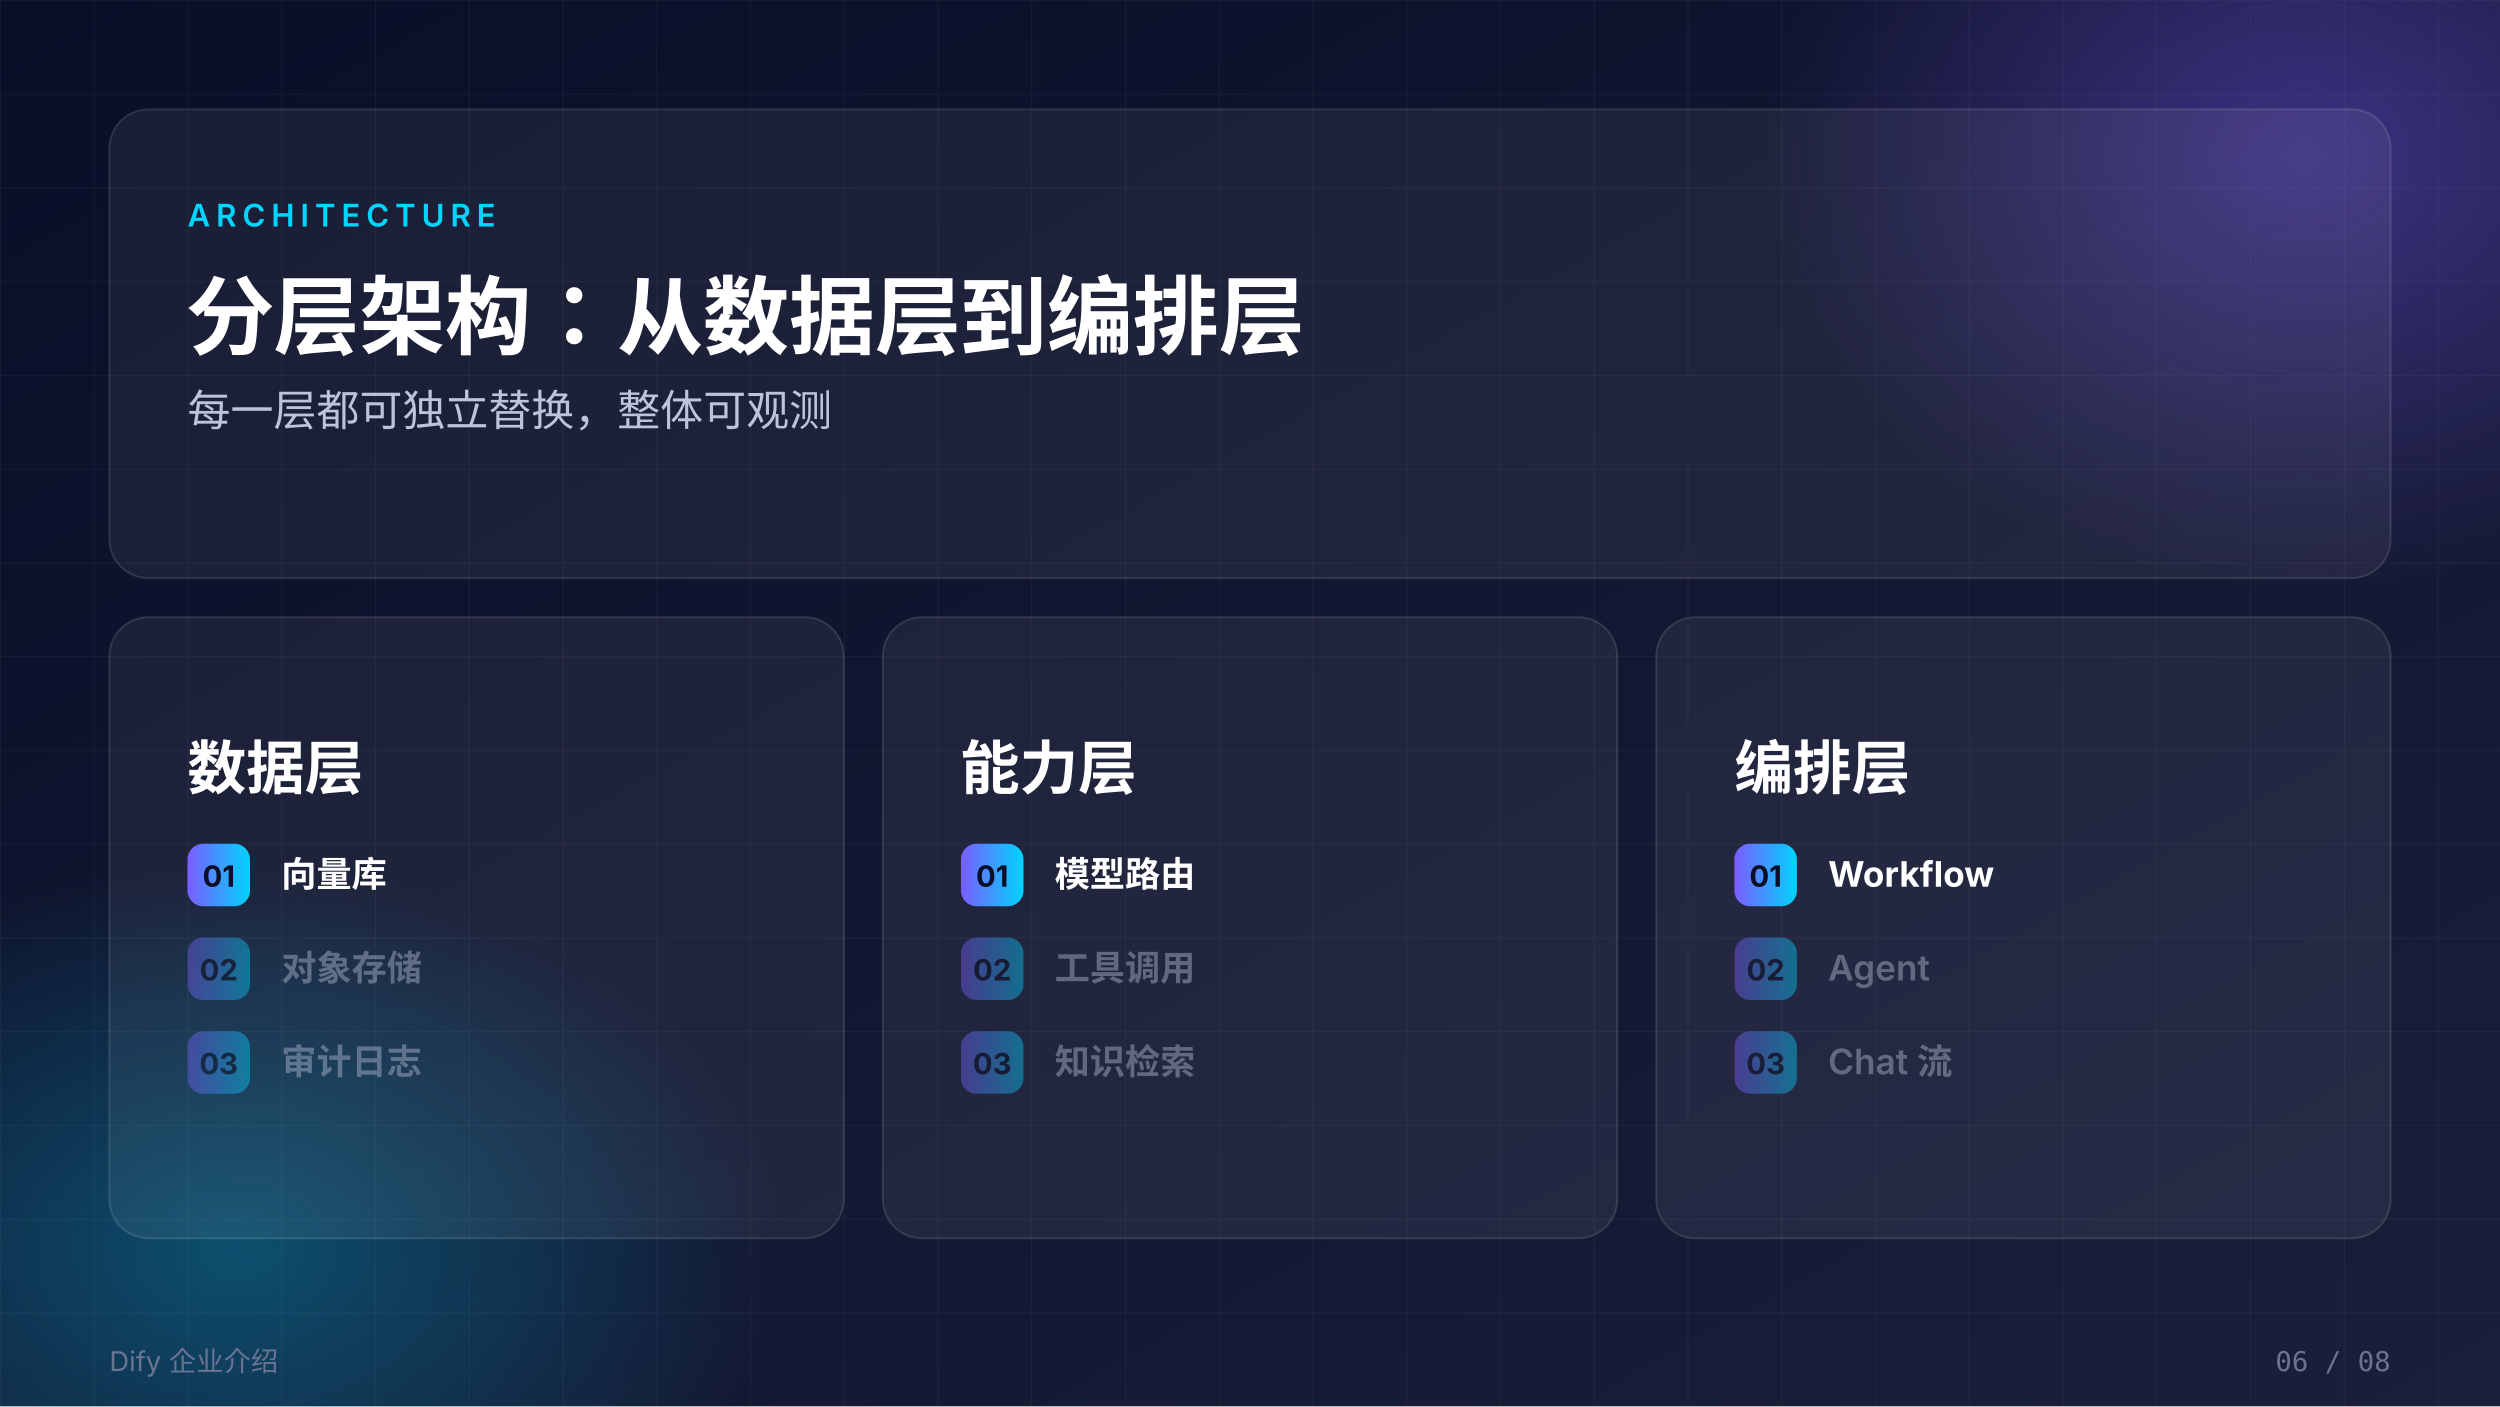
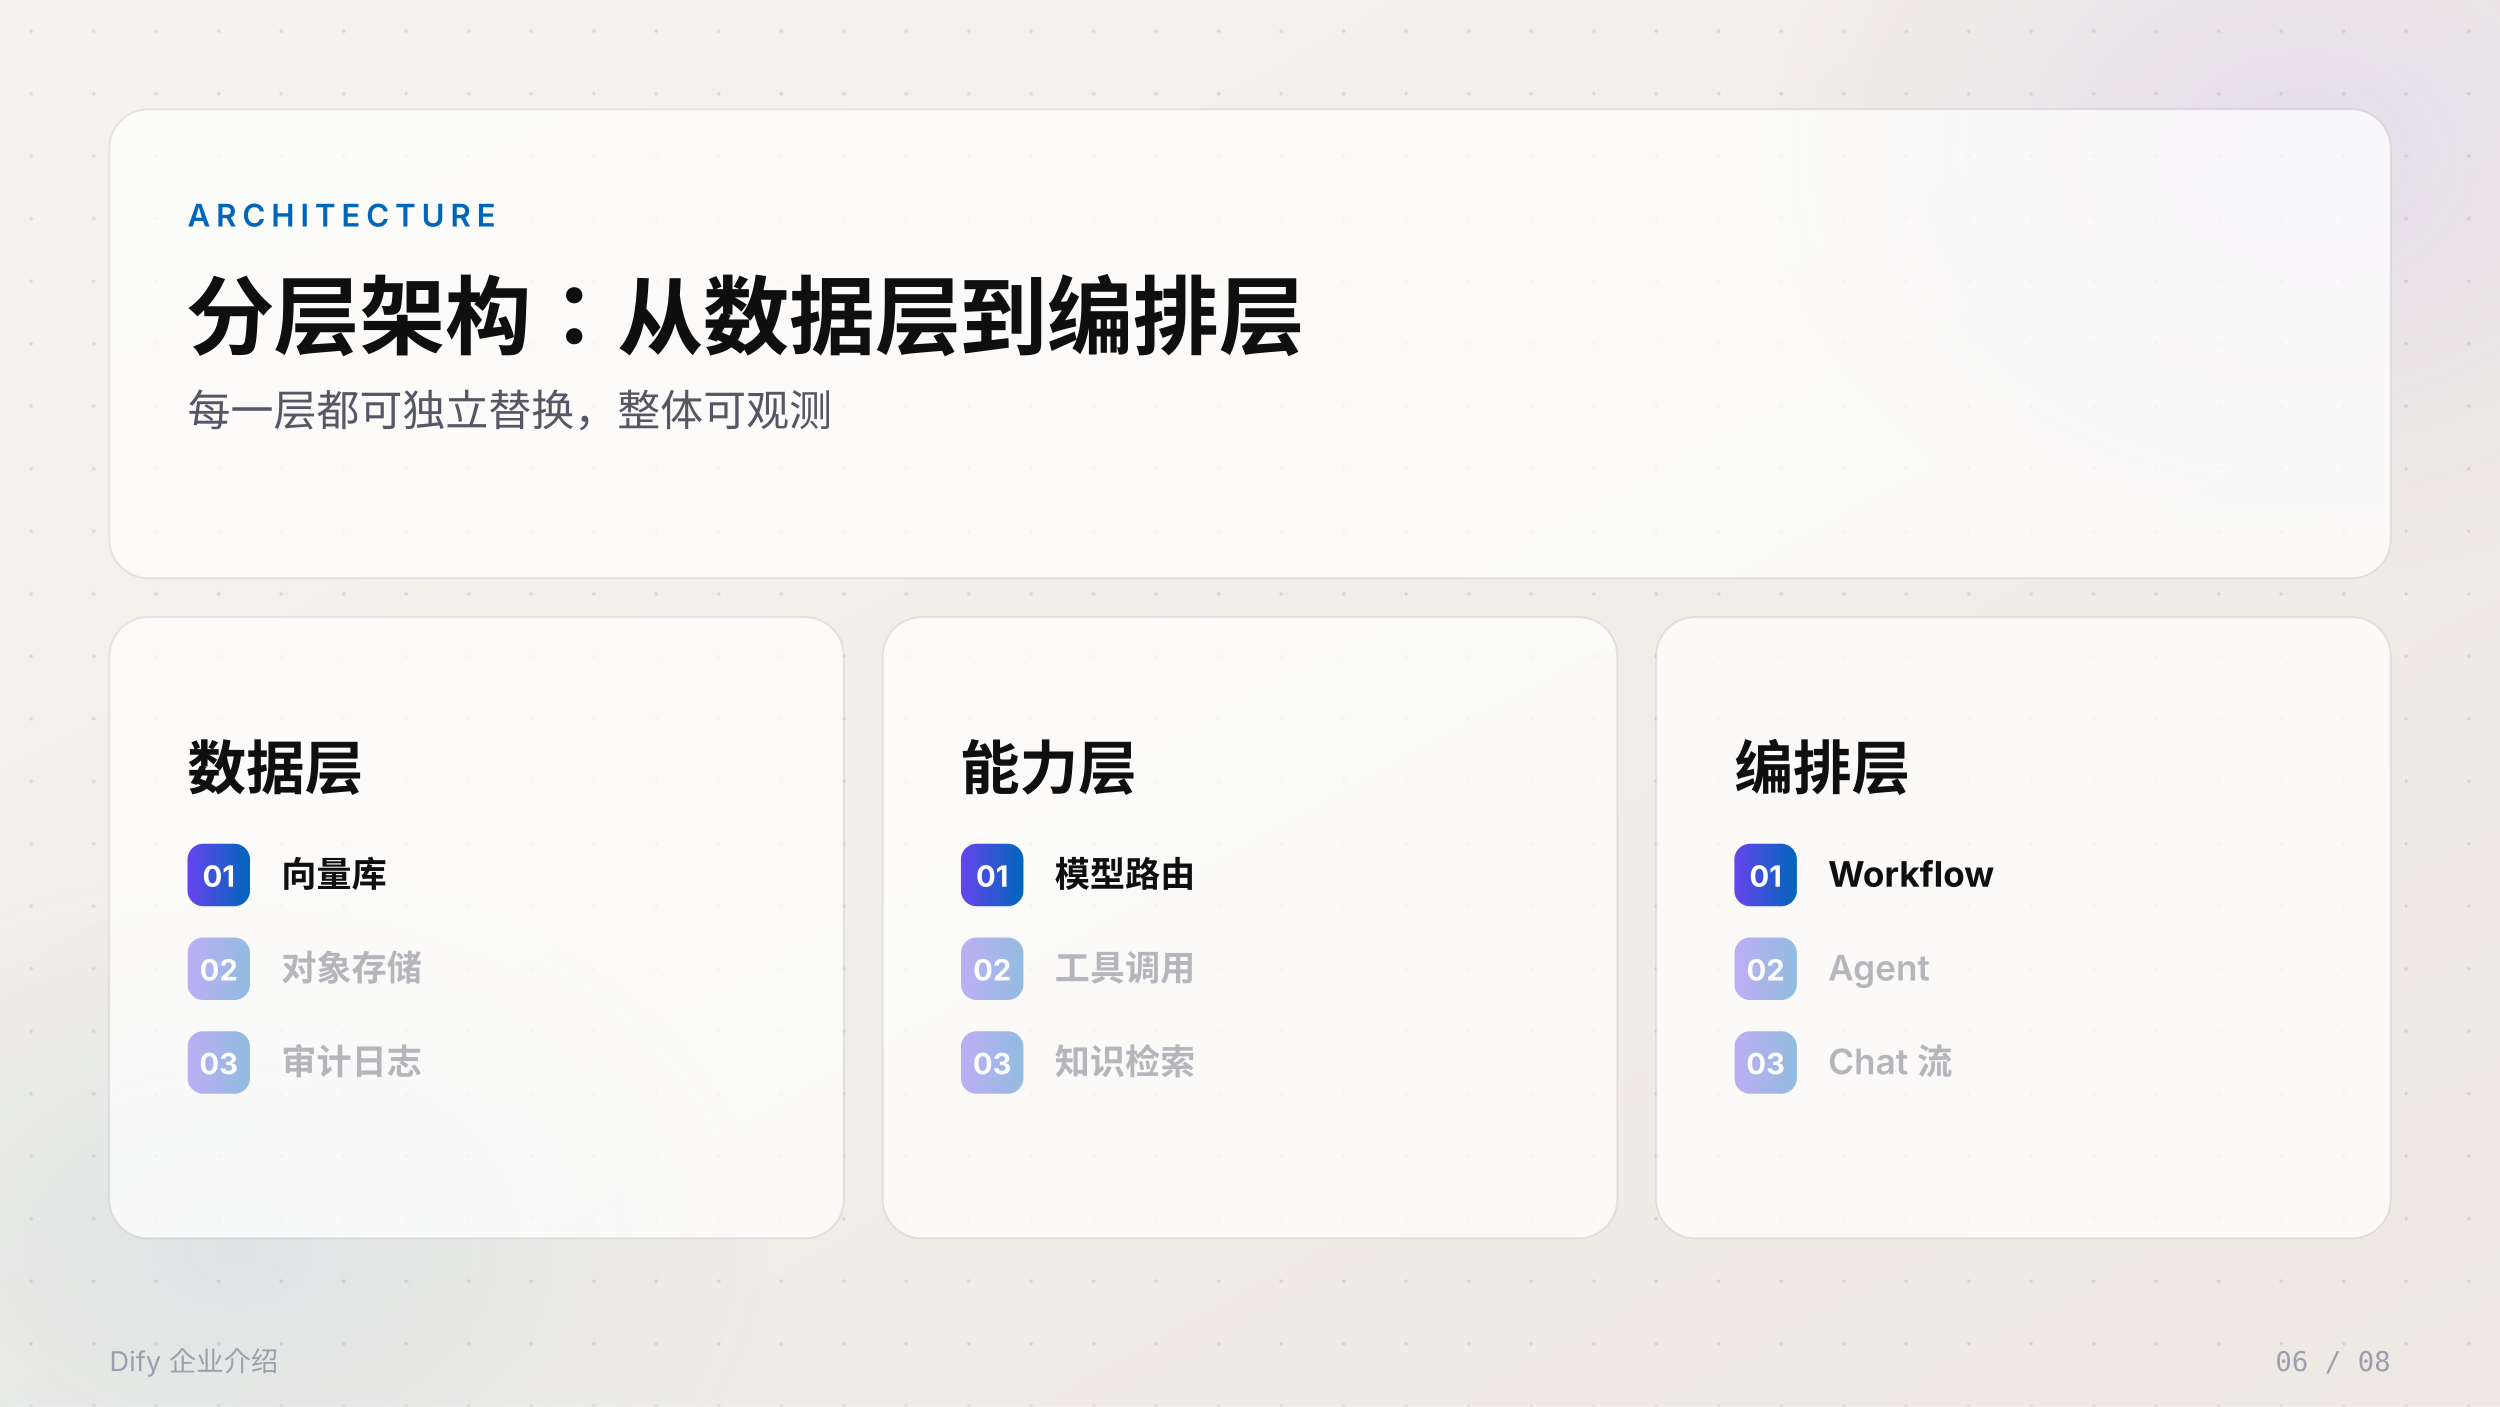
<svg xmlns="http://www.w3.org/2000/svg" viewBox="0 0 1280 720" width="1280" height="720">
  <defs>
    <linearGradient id="bg-grad" x1="0%" y1="0%" x2="100%" y2="100%">
-       <stop offset="0%" stop-color="#0a0e27" />
-       <stop offset="100%" stop-color="#1a1f3a" />
+       <stop offset="0%" stop-color="#F6F3EE" />
+       <stop offset="100%" stop-color="#EDE9E2" />
    </linearGradient>
    <linearGradient id="accent-grad" x1="0%" y1="0%" x2="100%" y2="0%">
-       <stop offset="0%" stop-color="#7c5cff" />
-       <stop offset="100%" stop-color="#00d4ff" />
+       <stop offset="0%" stop-color="#6644ee" />
+       <stop offset="100%" stop-color="#0066bb" />
    </linearGradient>
    <linearGradient id="accent-grad-v" x1="0%" y1="0%" x2="0%" y2="100%">
-       <stop offset="0%" stop-color="#7c5cff" />
-       <stop offset="100%" stop-color="#00d4ff" />
+       <stop offset="0%" stop-color="#6644ee" />
+       <stop offset="100%" stop-color="#0066bb" />
    </linearGradient>
    <radialGradient id="spot-1" cx="50%" cy="50%" r="50%">
-       <stop offset="0%" stop-color="#7c5cff" stop-opacity="0.4" />
-       <stop offset="100%" stop-color="#7c5cff" stop-opacity="0" />
+       <stop offset="0%" stop-color="#6644ee" stop-opacity="0.1" />
+       <stop offset="100%" stop-color="#6644ee" stop-opacity="0" />
    </radialGradient>
    <radialGradient id="spot-2" cx="50%" cy="50%" r="50%">
-       <stop offset="0%" stop-color="#00d4ff" stop-opacity="0.3" />
-       <stop offset="100%" stop-color="#00d4ff" stop-opacity="0" />
+       <stop offset="0%" stop-color="#0066bb" stop-opacity="0.08" />
+       <stop offset="100%" stop-color="#0066bb" stop-opacity="0" />
    </radialGradient>
-     <pattern id="bg-texture" width="48" height="48" patternUnits="userSpaceOnUse">
-       <path d="M 48 0 L 0 0 0 48" fill="none" stroke="#ffffff" stroke-opacity="0.08" stroke-width="0.5" />
+     <pattern id="bg-texture" width="32" height="32" patternUnits="userSpaceOnUse">
+       <circle cx="16" cy="16" r="0.9" fill="#1a1a2e" fill-opacity="0.12" />
    </pattern>
  </defs>
  <style type="text/css">
    text { font-family: 'PingFang SC', 'Microsoft YaHei', 'SF Pro Display', 'Inter', sans-serif; }
    .mono { font-family: 'SF Mono', 'JetBrains Mono', Menlo, monospace; }
-     .eyebrow { font-size: 16px; fill: #00d4ff; letter-spacing: 3px; font-weight: 600; }
-     .h1 { font-size: 60px; fill: #ffffff; font-weight: 700; }
-     .h2 { font-size: 44px; fill: #ffffff; font-weight: 700; }
-     .h3 { font-size: 30px; fill: #ffffff; font-weight: 600; }
-     .h4 { font-size: 22px; fill: #ffffff; font-weight: 600; }
-     .body { font-size: 18px; fill: #bcc4d8; }
-     .small { font-size: 14px; fill: #6b7392; }
-     .stat-huge { font-size: 110px; fill: #ffffff; font-weight: 800; }
-     .stat-unit { font-size: 28px; fill: #bcc4d8; font-weight: 500; }
+     .eyebrow { font-size: 16px; fill: #0066bb; letter-spacing: 3px; font-weight: 600; }
+     .h1 { font-size: 60px; fill: #0F0F10; font-weight: 700; }
+     .h2 { font-size: 44px; fill: #0F0F10; font-weight: 700; }
+     .h3 { font-size: 30px; fill: #0F0F10; font-weight: 600; }
+     .h4 { font-size: 22px; fill: #0F0F10; font-weight: 600; }
+     .body { font-size: 18px; fill: #555666; }
+     .small { font-size: 14px; fill: #9BA0B0; }
+     .stat-huge { font-size: 110px; fill: #0F0F10; font-weight: 800; }
+     .stat-unit { font-size: 28px; fill: #555666; font-weight: 500; }
  </style>
  <rect width="1280" height="720" fill="url(#bg-grad)" />
  <rect width="1280" height="720" fill="url(#bg-texture)" />
  <ellipse cx="1180" cy="80" rx="280" ry="220" fill="url(#spot-1)" />
  <ellipse cx="120" cy="640" rx="280" ry="200" fill="url(#spot-2)" />
  <g transform="translate(56, 56)">
-     <rect x="0" y="0" width="1168" height="240" rx="20" fill="#ffffff" fill-opacity="0.06" stroke="#ffffff" stroke-opacity="0.12" stroke-width="1" />
+     <rect x="0" y="0" width="1168" height="240" rx="20" fill="#FFFFFF" fill-opacity="0.75" stroke="#1a1a2e" stroke-opacity="0.09" stroke-width="1" />
    <svg x="40" y="40" width="1088" height="160" viewBox="0 0 1088 160">
      <text x="0" y="20" class="eyebrow">ARCHITECTURE</text>
-       <text x="0" y="82" font-size="44" fill="#ffffff" font-weight="700">分层架构：从数据层到编排层</text>
-       <text x="0" y="122" font-size="22" fill="#bcc4d8" font-weight="400">每一层都可独立替换，整体可观测</text>
+       <text x="0" y="82" font-size="44" fill="#0F0F10" font-weight="700">分层架构：从数据层到编排层</text>
+       <text x="0" y="122" font-size="22" fill="#555666" font-weight="400">每一层都可独立替换，整体可观测</text>
    </svg>
  </g>
  <g transform="translate(56, 316)">
-     <rect x="0" y="0" width="376" height="318" rx="20" fill="#ffffff" fill-opacity="0.06" stroke="#ffffff" stroke-opacity="0.12" stroke-width="1" />
+     <rect x="0" y="0" width="376" height="318" rx="20" fill="#FFFFFF" fill-opacity="0.75" stroke="#1a1a2e" stroke-opacity="0.09" stroke-width="1" />
    <svg x="40" y="40" width="296" height="238" viewBox="0 0 296 238">
      <text x="0" y="48" class="h3">数据层</text>
      <g transform="translate(0, 76)" opacity="1.0">
        <rect x="-12" y="0" width="4" height="32" rx="2" fill="url(#accent-grad)" />
        <rect x="0" y="0" width="32" height="32" rx="8" fill="url(#accent-grad)" />
-         <text x="16" y="22" text-anchor="middle" font-size="15" font-weight="700" fill="#0a0e27">01</text>
-         <text x="48" y="22" font-size="18" fill="#ffffff" font-weight="700">向量库</text>
+         <text x="16" y="22" text-anchor="middle" font-size="15" font-weight="700" fill="#ffffff">01</text>
+         <text x="48" y="22" font-size="18" fill="#0F0F10" font-weight="700">向量库</text>
      </g>
      <g transform="translate(0, 124)" opacity="0.42">
        <rect x="0" y="0" width="32" height="32" rx="8" fill="url(#accent-grad)" />
-         <text x="16" y="22" text-anchor="middle" font-size="15" font-weight="700" fill="#0a0e27">02</text>
-         <text x="48" y="22" font-size="18" fill="#bcc4d8" font-weight="600">对象存储</text>
+         <text x="16" y="22" text-anchor="middle" font-size="15" font-weight="700" fill="#ffffff">02</text>
+         <text x="48" y="22" font-size="18" fill="#555666" font-weight="600">对象存储</text>
      </g>
      <g transform="translate(0, 172)" opacity="0.42">
        <rect x="0" y="0" width="32" height="32" rx="8" fill="url(#accent-grad)" />
-         <text x="16" y="22" text-anchor="middle" font-size="15" font-weight="700" fill="#0a0e27">03</text>
-         <text x="48" y="22" font-size="18" fill="#bcc4d8" font-weight="600">审计日志</text>
+         <text x="16" y="22" text-anchor="middle" font-size="15" font-weight="700" fill="#ffffff">03</text>
+         <text x="48" y="22" font-size="18" fill="#555666" font-weight="600">审计日志</text>
      </g>
    </svg>
  </g>
  <g transform="translate(452, 316)">
-     <rect x="0" y="0" width="376" height="318" rx="20" fill="#ffffff" fill-opacity="0.06" stroke="#ffffff" stroke-opacity="0.12" stroke-width="1" />
+     <rect x="0" y="0" width="376" height="318" rx="20" fill="#FFFFFF" fill-opacity="0.75" stroke="#1a1a2e" stroke-opacity="0.09" stroke-width="1" />
    <svg x="40" y="40" width="296" height="238" viewBox="0 0 296 238">
      <text x="0" y="48" class="h3">能力层</text>
      <g transform="translate(0, 76)" opacity="1.0">
        <rect x="-12" y="0" width="4" height="32" rx="2" fill="url(#accent-grad)" />
        <rect x="0" y="0" width="32" height="32" rx="8" fill="url(#accent-grad)" />
-         <text x="16" y="22" text-anchor="middle" font-size="15" font-weight="700" fill="#0a0e27">01</text>
-         <text x="48" y="22" font-size="18" fill="#ffffff" font-weight="700">模型路由</text>
+         <text x="16" y="22" text-anchor="middle" font-size="15" font-weight="700" fill="#ffffff">01</text>
+         <text x="48" y="22" font-size="18" fill="#0F0F10" font-weight="700">模型路由</text>
      </g>
      <g transform="translate(0, 124)" opacity="0.42">
        <rect x="0" y="0" width="32" height="32" rx="8" fill="url(#accent-grad)" />
-         <text x="16" y="22" text-anchor="middle" font-size="15" font-weight="700" fill="#0a0e27">02</text>
-         <text x="48" y="22" font-size="18" fill="#bcc4d8" font-weight="600">工具调用</text>
+         <text x="16" y="22" text-anchor="middle" font-size="15" font-weight="700" fill="#ffffff">02</text>
+         <text x="48" y="22" font-size="18" fill="#555666" font-weight="600">工具调用</text>
      </g>
      <g transform="translate(0, 172)" opacity="0.42">
        <rect x="0" y="0" width="32" height="32" rx="8" fill="url(#accent-grad)" />
-         <text x="16" y="22" text-anchor="middle" font-size="15" font-weight="700" fill="#0a0e27">03</text>
-         <text x="48" y="22" font-size="18" fill="#bcc4d8" font-weight="600">知识检索</text>
+         <text x="16" y="22" text-anchor="middle" font-size="15" font-weight="700" fill="#ffffff">03</text>
+         <text x="48" y="22" font-size="18" fill="#555666" font-weight="600">知识检索</text>
      </g>
    </svg>
  </g>
  <g transform="translate(848, 316)">
-     <rect x="0" y="0" width="376" height="318" rx="20" fill="#ffffff" fill-opacity="0.06" stroke="#ffffff" stroke-opacity="0.12" stroke-width="1" />
+     <rect x="0" y="0" width="376" height="318" rx="20" fill="#FFFFFF" fill-opacity="0.75" stroke="#1a1a2e" stroke-opacity="0.09" stroke-width="1" />
    <svg x="40" y="40" width="296" height="238" viewBox="0 0 296 238">
      <text x="0" y="48" class="h3">编排层</text>
      <g transform="translate(0, 76)" opacity="1.0">
        <rect x="-12" y="0" width="4" height="32" rx="2" fill="url(#accent-grad)" />
        <rect x="0" y="0" width="32" height="32" rx="8" fill="url(#accent-grad)" />
-         <text x="16" y="22" text-anchor="middle" font-size="15" font-weight="700" fill="#0a0e27">01</text>
-         <text x="48" y="22" font-size="18" fill="#ffffff" font-weight="700">Workflow</text>
+         <text x="16" y="22" text-anchor="middle" font-size="15" font-weight="700" fill="#ffffff">01</text>
+         <text x="48" y="22" font-size="18" fill="#0F0F10" font-weight="700">Workflow</text>
      </g>
      <g transform="translate(0, 124)" opacity="0.42">
        <rect x="0" y="0" width="32" height="32" rx="8" fill="url(#accent-grad)" />
-         <text x="16" y="22" text-anchor="middle" font-size="15" font-weight="700" fill="#0a0e27">02</text>
-         <text x="48" y="22" font-size="18" fill="#bcc4d8" font-weight="600">Agent</text>
+         <text x="16" y="22" text-anchor="middle" font-size="15" font-weight="700" fill="#ffffff">02</text>
+         <text x="48" y="22" font-size="18" fill="#555666" font-weight="600">Agent</text>
      </g>
      <g transform="translate(0, 172)" opacity="0.42">
        <rect x="0" y="0" width="32" height="32" rx="8" fill="url(#accent-grad)" />
-         <text x="16" y="22" text-anchor="middle" font-size="15" font-weight="700" fill="#0a0e27">03</text>
-         <text x="48" y="22" font-size="18" fill="#bcc4d8" font-weight="600">Chat 流</text>
+         <text x="16" y="22" text-anchor="middle" font-size="15" font-weight="700" fill="#ffffff">03</text>
+         <text x="48" y="22" font-size="18" fill="#555666" font-weight="600">Chat 流</text>
      </g>
    </svg>
  </g>
  <text x="56" y="702" class="small">Dify 企业介绍</text>
  <text x="1224" y="702" class="small mono" text-anchor="end">06 / 08</text>
</svg>
